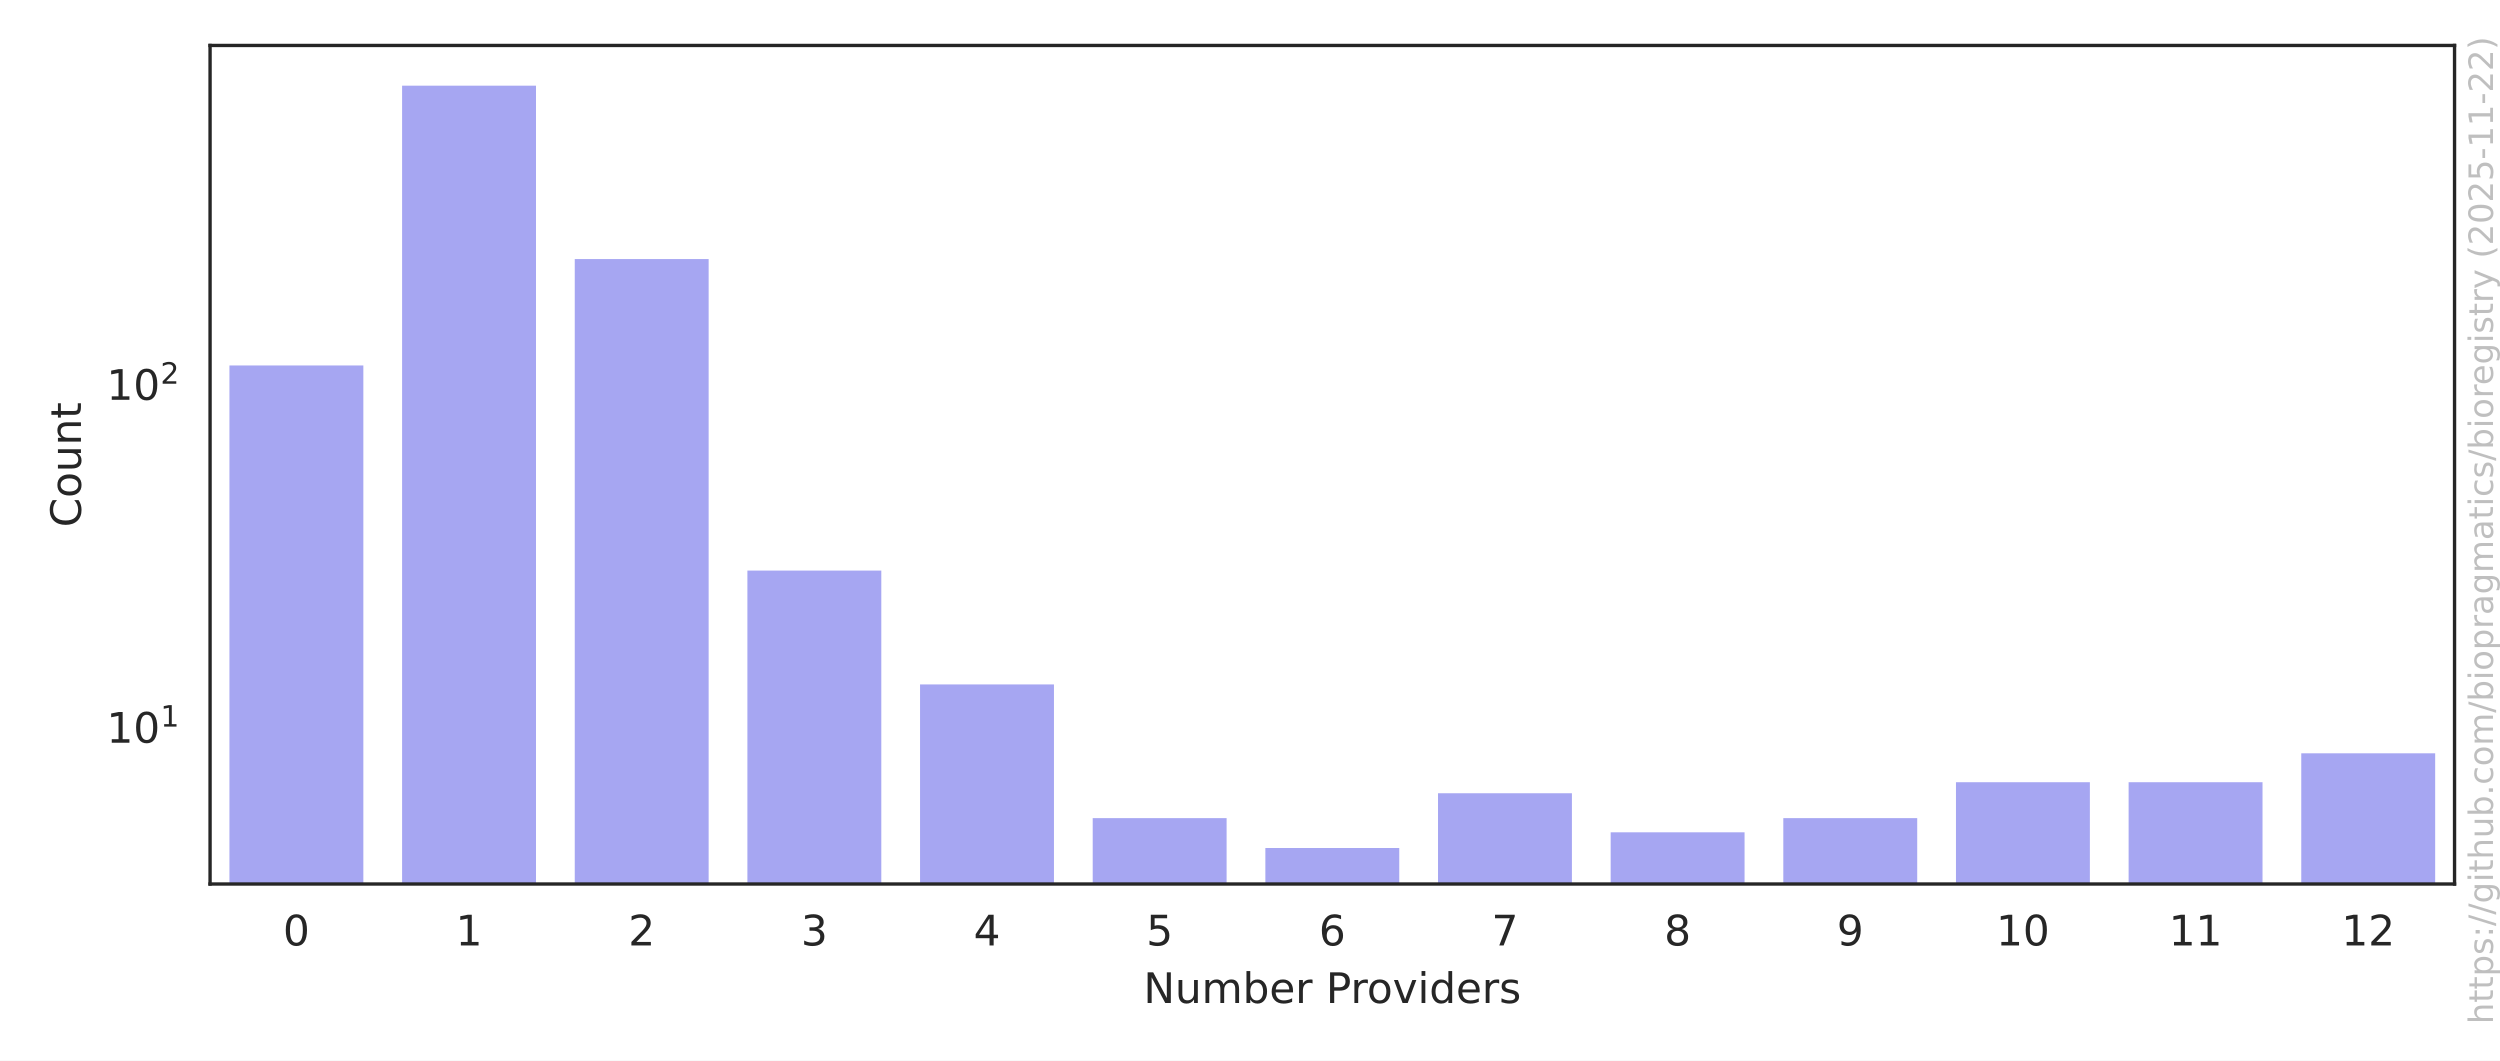
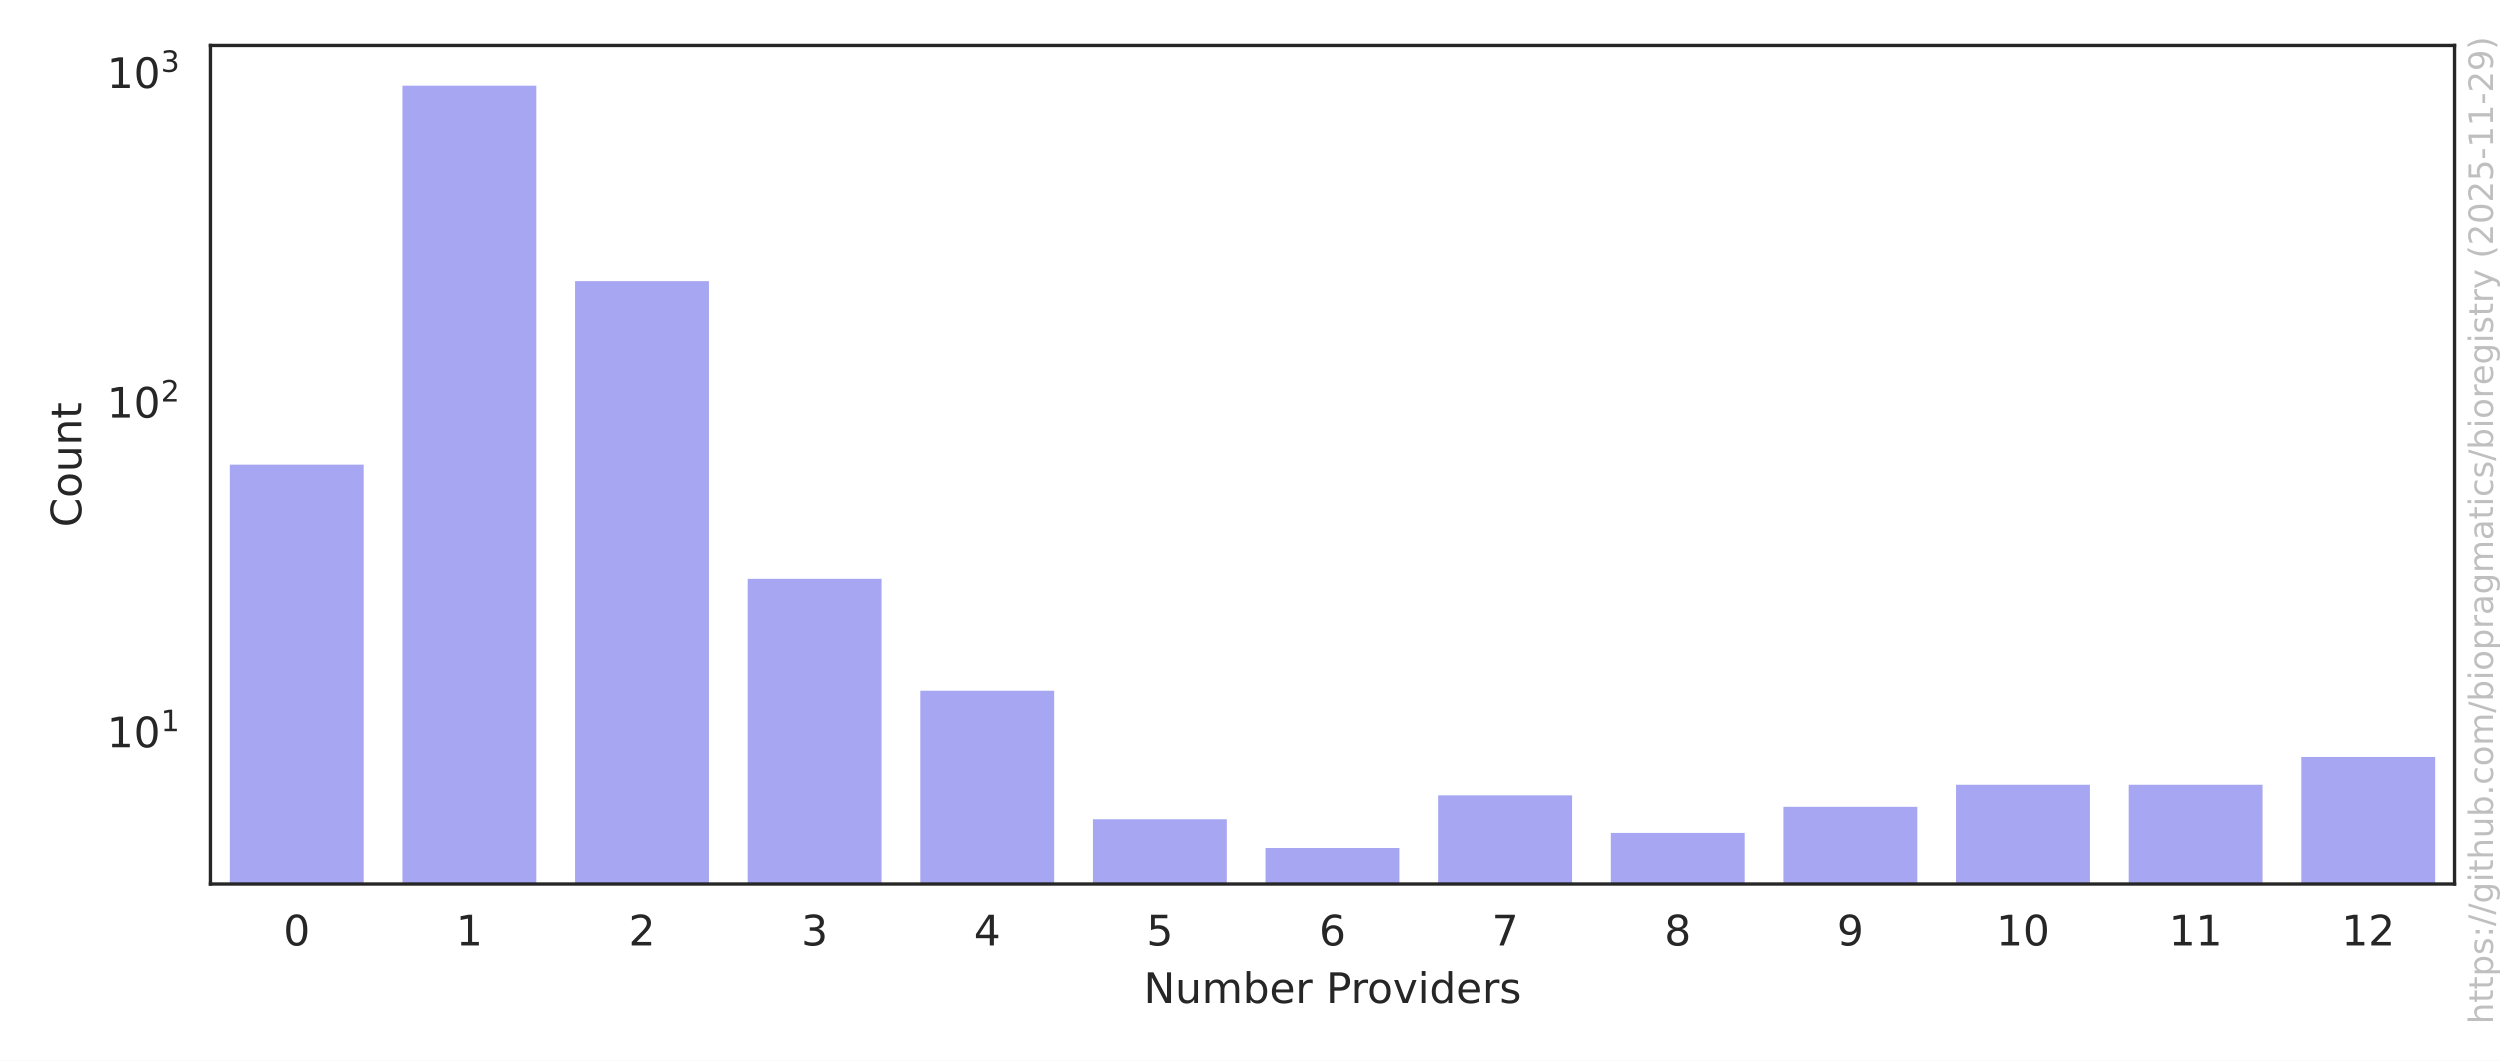
<svg xmlns="http://www.w3.org/2000/svg" xmlns:xlink="http://www.w3.org/1999/xlink" width="594pt" height="252pt" viewBox="0 0 594 252" version="1.1">
  <defs>
    <style type="text/css">*{stroke-linejoin: round; stroke-linecap: butt}</style>
  </defs>
  <g id="figure_1">
    <g id="patch_1">
      <path d="M 0 252  L 594 252  L 594 0  L 0 0  z " style="fill: #ffffff" />
    </g>
    <g id="axes_1">
      <g id="patch_2">
-         <path d="M 49.913 210.04  L 583.2 210.04  L 583.2 10.8  L 49.913 10.8  z " style="fill: #ffffff" />
+         <path d="M 50.003 210.04  L 583.2 210.04  L 583.2 10.8  L 50.003 10.8  z " style="fill: #ffffff" />
      </g>
      <g id="matplotlib.axis_1">
        <g id="xtick_1">
          <g id="text_1">
-             <g style="fill: #262626" transform="translate(67.24249 224.6384) scale(0.1 -0.1)">
+             <g style="fill: #262626" transform="translate(67.32902 224.6384) scale(0.1 -0.1)">
              <defs>
                <path id="DejaVuSans-30" d="M 2034 4250  Q 1547 4250 1301 3770  Q 1056 3291 1056 2328  Q 1056 1369 1301 889  Q 1547 409 2034 409  Q 2525 409 2770 889  Q 3016 1369 3016 2328  Q 3016 3291 2770 3770  Q 2525 4250 2034 4250  z M 2034 4750  Q 2819 4750 3233 4129  Q 3647 3509 3647 2328  Q 3647 1150 3233 529  Q 2819 -91 2034 -91  Q 1250 -91 836 529  Q 422 1150 422 2328  Q 422 3509 836 4129  Q 1250 4750 2034 4750  z " transform="scale(0.015625)" />
              </defs>
              <use xlink:href="#DejaVuSans-30" />
            </g>
          </g>
        </g>
        <g id="xtick_2">
          <g id="text_2">
-             <g style="fill: #262626" transform="translate(108.2646 224.6384) scale(0.1 -0.1)">
+             <g style="fill: #262626" transform="translate(108.3442 224.6384) scale(0.1 -0.1)">
              <defs>
                <path id="DejaVuSans-31" d="M 794 531  L 1825 531  L 1825 4091  L 703 3866  L 703 4441  L 1819 4666  L 2450 4666  L 2450 531  L 3481 531  L 3481 0  L 794 0  L 794 531  z " transform="scale(0.015625)" />
              </defs>
              <use xlink:href="#DejaVuSans-31" />
            </g>
          </g>
        </g>
        <g id="xtick_3">
          <g id="text_3">
-             <g style="fill: #262626" transform="translate(149.2867 224.6384) scale(0.1 -0.1)">
+             <g style="fill: #262626" transform="translate(149.3594 224.6384) scale(0.1 -0.1)">
              <defs>
                <path id="DejaVuSans-32" d="M 1228 531  L 3431 531  L 3431 0  L 469 0  L 469 531  Q 828 903 1448 1529  Q 2069 2156 2228 2338  Q 2531 2678 2651 2914  Q 2772 3150 2772 3378  Q 2772 3750 2511 3984  Q 2250 4219 1831 4219  Q 1534 4219 1204 4116  Q 875 4013 500 3803  L 500 4441  Q 881 4594 1212 4672  Q 1544 4750 1819 4750  Q 2544 4750 2975 4387  Q 3406 4025 3406 3419  Q 3406 3131 3298 2873  Q 3191 2616 2906 2266  Q 2828 2175 2409 1742  Q 1991 1309 1228 531  z " transform="scale(0.015625)" />
              </defs>
              <use xlink:href="#DejaVuSans-32" />
            </g>
          </g>
        </g>
        <g id="xtick_4">
          <g id="text_4">
-             <g style="fill: #262626" transform="translate(190.3088 224.6384) scale(0.1 -0.1)">
+             <g style="fill: #262626" transform="translate(190.3746 224.6384) scale(0.1 -0.1)">
              <defs>
                <path id="DejaVuSans-33" d="M 2597 2516  Q 3050 2419 3304 2112  Q 3559 1806 3559 1356  Q 3559 666 3084 287  Q 2609 -91 1734 -91  Q 1441 -91 1130 -33  Q 819 25 488 141  L 488 750  Q 750 597 1062 519  Q 1375 441 1716 441  Q 2309 441 2620 675  Q 2931 909 2931 1356  Q 2931 1769 2642 2001  Q 2353 2234 1838 2234  L 1294 2234  L 1294 2753  L 1863 2753  Q 2328 2753 2575 2939  Q 2822 3125 2822 3475  Q 2822 3834 2567 4026  Q 2313 4219 1838 4219  Q 1578 4219 1281 4162  Q 984 4106 628 3988  L 628 4550  Q 988 4650 1302 4700  Q 1616 4750 1894 4750  Q 2613 4750 3031 4423  Q 3450 4097 3450 3541  Q 3450 3153 3228 2886  Q 3006 2619 2597 2516  z " transform="scale(0.015625)" />
              </defs>
              <use xlink:href="#DejaVuSans-33" />
            </g>
          </g>
        </g>
        <g id="xtick_5">
          <g id="text_5">
-             <g style="fill: #262626" transform="translate(231.3309 224.6384) scale(0.1 -0.1)">
+             <g style="fill: #262626" transform="translate(231.3897 224.6384) scale(0.1 -0.1)">
              <defs>
                <path id="DejaVuSans-34" d="M 2419 4116  L 825 1625  L 2419 1625  L 2419 4116  z M 2253 4666  L 3047 4666  L 3047 1625  L 3713 1625  L 3713 1100  L 3047 1100  L 3047 0  L 2419 0  L 2419 1100  L 313 1100  L 313 1709  L 2253 4666  z " transform="scale(0.015625)" />
              </defs>
              <use xlink:href="#DejaVuSans-34" />
            </g>
          </g>
        </g>
        <g id="xtick_6">
          <g id="text_6">
-             <g style="fill: #262626" transform="translate(272.353 224.6384) scale(0.1 -0.1)">
+             <g style="fill: #262626" transform="translate(272.4049 224.6384) scale(0.1 -0.1)">
              <defs>
                <path id="DejaVuSans-35" d="M 691 4666  L 3169 4666  L 3169 4134  L 1269 4134  L 1269 2991  Q 1406 3038 1543 3061  Q 1681 3084 1819 3084  Q 2600 3084 3056 2656  Q 3513 2228 3513 1497  Q 3513 744 3044 326  Q 2575 -91 1722 -91  Q 1428 -91 1123 -41  Q 819 9 494 109  L 494 744  Q 775 591 1075 516  Q 1375 441 1709 441  Q 2250 441 2565 725  Q 2881 1009 2881 1497  Q 2881 1984 2565 2268  Q 2250 2553 1709 2553  Q 1456 2553 1204 2497  Q 953 2441 691 2322  L 691 4666  z " transform="scale(0.015625)" />
              </defs>
              <use xlink:href="#DejaVuSans-35" />
            </g>
          </g>
        </g>
        <g id="xtick_7">
          <g id="text_7">
-             <g style="fill: #262626" transform="translate(313.3751 224.6384) scale(0.1 -0.1)">
+             <g style="fill: #262626" transform="translate(313.4201 224.6384) scale(0.1 -0.1)">
              <defs>
                <path id="DejaVuSans-36" d="M 2113 2584  Q 1688 2584 1439 2293  Q 1191 2003 1191 1497  Q 1191 994 1439 701  Q 1688 409 2113 409  Q 2538 409 2786 701  Q 3034 994 3034 1497  Q 3034 2003 2786 2293  Q 2538 2584 2113 2584  z M 3366 4563  L 3366 3988  Q 3128 4100 2886 4159  Q 2644 4219 2406 4219  Q 1781 4219 1451 3797  Q 1122 3375 1075 2522  Q 1259 2794 1537 2939  Q 1816 3084 2150 3084  Q 2853 3084 3261 2657  Q 3669 2231 3669 1497  Q 3669 778 3244 343  Q 2819 -91 2113 -91  Q 1303 -91 875 529  Q 447 1150 447 2328  Q 447 3434 972 4092  Q 1497 4750 2381 4750  Q 2619 4750 2861 4703  Q 3103 4656 3366 4563  z " transform="scale(0.015625)" />
              </defs>
              <use xlink:href="#DejaVuSans-36" />
            </g>
          </g>
        </g>
        <g id="xtick_8">
          <g id="text_8">
-             <g style="fill: #262626" transform="translate(354.3972 224.6384) scale(0.1 -0.1)">
+             <g style="fill: #262626" transform="translate(354.4353 224.6384) scale(0.1 -0.1)">
              <defs>
                <path id="DejaVuSans-37" d="M 525 4666  L 3525 4666  L 3525 4397  L 1831 0  L 1172 0  L 2766 4134  L 525 4134  L 525 4666  z " transform="scale(0.015625)" />
              </defs>
              <use xlink:href="#DejaVuSans-37" />
            </g>
          </g>
        </g>
        <g id="xtick_9">
          <g id="text_9">
-             <g style="fill: #262626" transform="translate(395.4193 224.6384) scale(0.1 -0.1)">
+             <g style="fill: #262626" transform="translate(395.4504 224.6384) scale(0.1 -0.1)">
              <defs>
                <path id="DejaVuSans-38" d="M 2034 2216  Q 1584 2216 1326 1975  Q 1069 1734 1069 1313  Q 1069 891 1326 650  Q 1584 409 2034 409  Q 2484 409 2743 651  Q 3003 894 3003 1313  Q 3003 1734 2745 1975  Q 2488 2216 2034 2216  z M 1403 2484  Q 997 2584 770 2862  Q 544 3141 544 3541  Q 544 4100 942 4425  Q 1341 4750 2034 4750  Q 2731 4750 3128 4425  Q 3525 4100 3525 3541  Q 3525 3141 3298 2862  Q 3072 2584 2669 2484  Q 3125 2378 3379 2068  Q 3634 1759 3634 1313  Q 3634 634 3220 271  Q 2806 -91 2034 -91  Q 1263 -91 848 271  Q 434 634 434 1313  Q 434 1759 690 2068  Q 947 2378 1403 2484  z M 1172 3481  Q 1172 3119 1398 2916  Q 1625 2713 2034 2713  Q 2441 2713 2670 2916  Q 2900 3119 2900 3481  Q 2900 3844 2670 4047  Q 2441 4250 2034 4250  Q 1625 4250 1398 4047  Q 1172 3844 1172 3481  z " transform="scale(0.015625)" />
              </defs>
              <use xlink:href="#DejaVuSans-38" />
            </g>
          </g>
        </g>
        <g id="xtick_10">
          <g id="text_10">
-             <g style="fill: #262626" transform="translate(436.4414 224.6384) scale(0.1 -0.1)">
+             <g style="fill: #262626" transform="translate(436.4656 224.6384) scale(0.1 -0.1)">
              <defs>
                <path id="DejaVuSans-39" d="M 703 97  L 703 672  Q 941 559 1184 500  Q 1428 441 1663 441  Q 2288 441 2617 861  Q 2947 1281 2994 2138  Q 2813 1869 2534 1725  Q 2256 1581 1919 1581  Q 1219 1581 811 2004  Q 403 2428 403 3163  Q 403 3881 828 4315  Q 1253 4750 1959 4750  Q 2769 4750 3195 4129  Q 3622 3509 3622 2328  Q 3622 1225 3098 567  Q 2575 -91 1691 -91  Q 1453 -91 1209 -44  Q 966 3 703 97  z M 1959 2075  Q 2384 2075 2632 2365  Q 2881 2656 2881 3163  Q 2881 3666 2632 3958  Q 2384 4250 1959 4250  Q 1534 4250 1286 3958  Q 1038 3666 1038 3163  Q 1038 2656 1286 2365  Q 1534 2075 1959 2075  z " transform="scale(0.015625)" />
              </defs>
              <use xlink:href="#DejaVuSans-39" />
            </g>
          </g>
        </g>
        <g id="xtick_11">
          <g id="text_11">
-             <g style="fill: #262626" transform="translate(474.2822 224.6384) scale(0.1 -0.1)">
+             <g style="fill: #262626" transform="translate(474.2996 224.6384) scale(0.1 -0.1)">
              <use xlink:href="#DejaVuSans-31" />
              <use xlink:href="#DejaVuSans-30" transform="translate(63.62305 0)" />
            </g>
          </g>
        </g>
        <g id="xtick_12">
          <g id="text_12">
-             <g style="fill: #262626" transform="translate(515.3043 224.6384) scale(0.1 -0.1)">
+             <g style="fill: #262626" transform="translate(515.3147 224.6384) scale(0.1 -0.1)">
              <use xlink:href="#DejaVuSans-31" />
              <use xlink:href="#DejaVuSans-31" transform="translate(63.62305 0)" />
            </g>
          </g>
        </g>
        <g id="xtick_13">
          <g id="text_13">
-             <g style="fill: #262626" transform="translate(556.3264 224.6384) scale(0.1 -0.1)">
+             <g style="fill: #262626" transform="translate(556.3299 224.6384) scale(0.1 -0.1)">
              <use xlink:href="#DejaVuSans-31" />
              <use xlink:href="#DejaVuSans-32" transform="translate(63.62305 0)" />
            </g>
          </g>
        </g>
        <g id="text_14">
-           <g style="fill: #262626" transform="translate(271.6923 238.3166) scale(0.1 -0.1)">
+           <g style="fill: #262626" transform="translate(271.7373 238.3166) scale(0.1 -0.1)">
            <defs>
              <path id="DejaVuSans-4e" d="M 628 4666  L 1478 4666  L 3547 763  L 3547 4666  L 4159 4666  L 4159 0  L 3309 0  L 1241 3903  L 1241 0  L 628 0  L 628 4666  z " transform="scale(0.015625)" />
              <path id="DejaVuSans-75" d="M 544 1381  L 544 3500  L 1119 3500  L 1119 1403  Q 1119 906 1312 657  Q 1506 409 1894 409  Q 2359 409 2629 706  Q 2900 1003 2900 1516  L 2900 3500  L 3475 3500  L 3475 0  L 2900 0  L 2900 538  Q 2691 219 2414 64  Q 2138 -91 1772 -91  Q 1169 -91 856 284  Q 544 659 544 1381  z M 1991 3584  L 1991 3584  z " transform="scale(0.015625)" />
              <path id="DejaVuSans-6d" d="M 3328 2828  Q 3544 3216 3844 3400  Q 4144 3584 4550 3584  Q 5097 3584 5394 3201  Q 5691 2819 5691 2113  L 5691 0  L 5113 0  L 5113 2094  Q 5113 2597 4934 2840  Q 4756 3084 4391 3084  Q 3944 3084 3684 2787  Q 3425 2491 3425 1978  L 3425 0  L 2847 0  L 2847 2094  Q 2847 2600 2669 2842  Q 2491 3084 2119 3084  Q 1678 3084 1418 2786  Q 1159 2488 1159 1978  L 1159 0  L 581 0  L 581 3500  L 1159 3500  L 1159 2956  Q 1356 3278 1631 3431  Q 1906 3584 2284 3584  Q 2666 3584 2933 3390  Q 3200 3197 3328 2828  z " transform="scale(0.015625)" />
              <path id="DejaVuSans-62" d="M 3116 1747  Q 3116 2381 2855 2742  Q 2594 3103 2138 3103  Q 1681 3103 1420 2742  Q 1159 2381 1159 1747  Q 1159 1113 1420 752  Q 1681 391 2138 391  Q 2594 391 2855 752  Q 3116 1113 3116 1747  z M 1159 2969  Q 1341 3281 1617 3432  Q 1894 3584 2278 3584  Q 2916 3584 3314 3078  Q 3713 2572 3713 1747  Q 3713 922 3314 415  Q 2916 -91 2278 -91  Q 1894 -91 1617 61  Q 1341 213 1159 525  L 1159 0  L 581 0  L 581 4863  L 1159 4863  L 1159 2969  z " transform="scale(0.015625)" />
              <path id="DejaVuSans-65" d="M 3597 1894  L 3597 1613  L 953 1613  Q 991 1019 1311 708  Q 1631 397 2203 397  Q 2534 397 2845 478  Q 3156 559 3463 722  L 3463 178  Q 3153 47 2828 -22  Q 2503 -91 2169 -91  Q 1331 -91 842 396  Q 353 884 353 1716  Q 353 2575 817 3079  Q 1281 3584 2069 3584  Q 2775 3584 3186 3129  Q 3597 2675 3597 1894  z M 3022 2063  Q 3016 2534 2758 2815  Q 2500 3097 2075 3097  Q 1594 3097 1305 2825  Q 1016 2553 972 2059  L 3022 2063  z " transform="scale(0.015625)" />
              <path id="DejaVuSans-72" d="M 2631 2963  Q 2534 3019 2420 3045  Q 2306 3072 2169 3072  Q 1681 3072 1420 2755  Q 1159 2438 1159 1844  L 1159 0  L 581 0  L 581 3500  L 1159 3500  L 1159 2956  Q 1341 3275 1631 3429  Q 1922 3584 2338 3584  Q 2397 3584 2469 3576  Q 2541 3569 2628 3553  L 2631 2963  z " transform="scale(0.015625)" />
              <path id="DejaVuSans-20" transform="scale(0.015625)" />
              <path id="DejaVuSans-50" d="M 1259 4147  L 1259 2394  L 2053 2394  Q 2494 2394 2734 2622  Q 2975 2850 2975 3272  Q 2975 3691 2734 3919  Q 2494 4147 2053 4147  L 1259 4147  z M 628 4666  L 2053 4666  Q 2838 4666 3239 4311  Q 3641 3956 3641 3272  Q 3641 2581 3239 2228  Q 2838 1875 2053 1875  L 1259 1875  L 1259 0  L 628 0  L 628 4666  z " transform="scale(0.015625)" />
              <path id="DejaVuSans-6f" d="M 1959 3097  Q 1497 3097 1228 2736  Q 959 2375 959 1747  Q 959 1119 1226 758  Q 1494 397 1959 397  Q 2419 397 2687 759  Q 2956 1122 2956 1747  Q 2956 2369 2687 2733  Q 2419 3097 1959 3097  z M 1959 3584  Q 2709 3584 3137 3096  Q 3566 2609 3566 1747  Q 3566 888 3137 398  Q 2709 -91 1959 -91  Q 1206 -91 779 398  Q 353 888 353 1747  Q 353 2609 779 3096  Q 1206 3584 1959 3584  z " transform="scale(0.015625)" />
              <path id="DejaVuSans-76" d="M 191 3500  L 800 3500  L 1894 563  L 2988 3500  L 3597 3500  L 2284 0  L 1503 0  L 191 3500  z " transform="scale(0.015625)" />
              <path id="DejaVuSans-69" d="M 603 3500  L 1178 3500  L 1178 0  L 603 0  L 603 3500  z M 603 4863  L 1178 4863  L 1178 4134  L 603 4134  L 603 4863  z " transform="scale(0.015625)" />
              <path id="DejaVuSans-64" d="M 2906 2969  L 2906 4863  L 3481 4863  L 3481 0  L 2906 0  L 2906 525  Q 2725 213 2448 61  Q 2172 -91 1784 -91  Q 1150 -91 751 415  Q 353 922 353 1747  Q 353 2572 751 3078  Q 1150 3584 1784 3584  Q 2172 3584 2448 3432  Q 2725 3281 2906 2969  z M 947 1747  Q 947 1113 1208 752  Q 1469 391 1925 391  Q 2381 391 2643 752  Q 2906 1113 2906 1747  Q 2906 2381 2643 2742  Q 2381 3103 1925 3103  Q 1469 3103 1208 2742  Q 947 2381 947 1747  z " transform="scale(0.015625)" />
              <path id="DejaVuSans-73" d="M 2834 3397  L 2834 2853  Q 2591 2978 2328 3040  Q 2066 3103 1784 3103  Q 1356 3103 1142 2972  Q 928 2841 928 2578  Q 928 2378 1081 2264  Q 1234 2150 1697 2047  L 1894 2003  Q 2506 1872 2764 1633  Q 3022 1394 3022 966  Q 3022 478 2636 193  Q 2250 -91 1575 -91  Q 1294 -91 989 -36  Q 684 19 347 128  L 347 722  Q 666 556 975 473  Q 1284 391 1588 391  Q 1994 391 2212 530  Q 2431 669 2431 922  Q 2431 1156 2273 1281  Q 2116 1406 1581 1522  L 1381 1569  Q 847 1681 609 1914  Q 372 2147 372 2553  Q 372 3047 722 3315  Q 1072 3584 1716 3584  Q 2034 3584 2315 3537  Q 2597 3491 2834 3397  z " transform="scale(0.015625)" />
            </defs>
            <use xlink:href="#DejaVuSans-4e" />
            <use xlink:href="#DejaVuSans-75" transform="translate(74.80469 0)" />
            <use xlink:href="#DejaVuSans-6d" transform="translate(138.1836 0)" />
            <use xlink:href="#DejaVuSans-62" transform="translate(235.5957 0)" />
            <use xlink:href="#DejaVuSans-65" transform="translate(299.0723 0)" />
            <use xlink:href="#DejaVuSans-72" transform="translate(360.5957 0)" />
            <use xlink:href="#DejaVuSans-20" transform="translate(401.709 0)" />
            <use xlink:href="#DejaVuSans-50" transform="translate(433.4961 0)" />
            <use xlink:href="#DejaVuSans-72" transform="translate(492.0488 0)" />
            <use xlink:href="#DejaVuSans-6f" transform="translate(530.9121 0)" />
            <use xlink:href="#DejaVuSans-76" transform="translate(592.0938 0)" />
            <use xlink:href="#DejaVuSans-69" transform="translate(651.2734 0)" />
            <use xlink:href="#DejaVuSans-64" transform="translate(679.0566 0)" />
            <use xlink:href="#DejaVuSans-65" transform="translate(742.5332 0)" />
            <use xlink:href="#DejaVuSans-72" transform="translate(804.0566 0)" />
            <use xlink:href="#DejaVuSans-73" transform="translate(845.1699 0)" />
          </g>
        </g>
      </g>
      <g id="matplotlib.axis_2">
        <g id="ytick_1">
          <g id="text_15">
-             <g style="fill: #262626" transform="translate(25.31268 176.5344) scale(0.1 -0.1)">
+             <g style="fill: #262626" transform="translate(25.40269 177.6229) scale(0.1 -0.1)">
              <use xlink:href="#DejaVuSans-31" transform="translate(0 0.684375)" />
              <use xlink:href="#DejaVuSans-30" transform="translate(63.62305 0.684375)" />
              <use xlink:href="#DejaVuSans-31" transform="translate(128.2031 38.96563) scale(0.7)" />
            </g>
          </g>
        </g>
        <g id="ytick_2">
          <g id="text_16">
-             <g style="fill: #262626" transform="translate(25.31268 95.07703) scale(0.1 -0.1)">
+             <g style="fill: #262626" transform="translate(25.40269 99.30418) scale(0.1 -0.1)">
              <use xlink:href="#DejaVuSans-31" transform="translate(0 0.765625)" />
              <use xlink:href="#DejaVuSans-30" transform="translate(63.62305 0.765625)" />
              <use xlink:href="#DejaVuSans-32" transform="translate(128.2031 39.04688) scale(0.7)" />
            </g>
          </g>
        </g>
-         <g id="ytick_3" />
+         <g id="ytick_3">
+           <g id="text_17">
+             <g style="fill: #262626" transform="translate(25.40269 20.98546) scale(0.1 -0.1)">
+               <use xlink:href="#DejaVuSans-31" transform="translate(0 0.765625)" />
+               <use xlink:href="#DejaVuSans-30" transform="translate(63.62305 0.765625)" />
+               <use xlink:href="#DejaVuSans-33" transform="translate(128.2031 39.04688) scale(0.7)" />
+             </g>
+           </g>
+         </g>
        <g id="ytick_4" />
        <g id="ytick_5" />
        <g id="ytick_6" />
        <g id="ytick_7" />
        <g id="ytick_8" />
        <g id="ytick_9" />
        <g id="ytick_10" />
        <g id="ytick_11" />
        <g id="ytick_12" />
        <g id="ytick_13" />
        <g id="ytick_14" />
        <g id="ytick_15" />
        <g id="ytick_16" />
        <g id="ytick_17" />
        <g id="ytick_18" />
        <g id="ytick_19" />
        <g id="ytick_20" />
        <g id="ytick_21" />
        <g id="ytick_22" />
        <g id="ytick_23" />
        <g id="ytick_24" />
-         <g id="text_17">
-           <g style="fill: #262626" transform="translate(19.233 125.2684) rotate(-90) scale(0.1 -0.1)">
+         <g id="ytick_25" />
+         <g id="text_18">
+           <g style="fill: #262626" transform="translate(19.323 125.2684) rotate(-90) scale(0.1 -0.1)">
            <defs>
              <path id="DejaVuSans-43" d="M 4122 4306  L 4122 3641  Q 3803 3938 3442 4084  Q 3081 4231 2675 4231  Q 1875 4231 1450 3742  Q 1025 3253 1025 2328  Q 1025 1406 1450 917  Q 1875 428 2675 428  Q 3081 428 3442 575  Q 3803 722 4122 1019  L 4122 359  Q 3791 134 3420 21  Q 3050 -91 2638 -91  Q 1578 -91 968 557  Q 359 1206 359 2328  Q 359 3453 968 4101  Q 1578 4750 2638 4750  Q 3056 4750 3426 4639  Q 3797 4528 4122 4306  z " transform="scale(0.015625)" />
              <path id="DejaVuSans-6e" d="M 3513 2113  L 3513 0  L 2938 0  L 2938 2094  Q 2938 2591 2744 2837  Q 2550 3084 2163 3084  Q 1697 3084 1428 2787  Q 1159 2491 1159 1978  L 1159 0  L 581 0  L 581 3500  L 1159 3500  L 1159 2956  Q 1366 3272 1645 3428  Q 1925 3584 2291 3584  Q 2894 3584 3203 3211  Q 3513 2838 3513 2113  z " transform="scale(0.015625)" />
              <path id="DejaVuSans-74" d="M 1172 4494  L 1172 3500  L 2356 3500  L 2356 3053  L 1172 3053  L 1172 1153  Q 1172 725 1289 603  Q 1406 481 1766 481  L 2356 481  L 2356 0  L 1766 0  Q 1100 0 847 248  Q 594 497 594 1153  L 594 3053  L 172 3053  L 172 3500  L 594 3500  L 594 4494  L 1172 4494  z " transform="scale(0.015625)" />
            </defs>
            <use xlink:href="#DejaVuSans-43" />
            <use xlink:href="#DejaVuSans-6f" transform="translate(69.82422 0)" />
            <use xlink:href="#DejaVuSans-75" transform="translate(131.0059 0)" />
            <use xlink:href="#DejaVuSans-6e" transform="translate(194.3848 0)" />
            <use xlink:href="#DejaVuSans-74" transform="translate(257.7637 0)" />
          </g>
        </g>
      </g>
      <g id="patch_3">
-         <path d="M 54.015 81711.605  L 86.833 81711.605  L 86.833 86.334  L 54.015 86.334  z " clip-path="url(#p39f59fb823)" style="fill: #2020df; opacity: 0.4; stroke: #ffffff; stroke-linejoin: miter" />
+         <path d="M 54.104 78570.866  L 86.916 78570.866  L 86.916 109.897  L 54.104 109.897  z " clip-path="url(#p05ede3ad39)" style="fill: #2020df; opacity: 0.4; stroke: #ffffff; stroke-linejoin: miter" />
      </g>
      <g id="patch_4">
-         <path d="M 95.037 81711.605  L 127.855 81711.605  L 127.855 19.856  L 95.037 19.856  z " clip-path="url(#p39f59fb823)" style="fill: #2020df; opacity: 0.4; stroke: #ffffff; stroke-linejoin: miter" />
+         <path d="M 95.119 78570.866  L 127.932 78570.866  L 127.932 19.856  L 95.119 19.856  z " clip-path="url(#p05ede3ad39)" style="fill: #2020df; opacity: 0.4; stroke: #ffffff; stroke-linejoin: miter" />
      </g>
      <g id="patch_5">
-         <path d="M 136.059 81711.605  L 168.877 81711.605  L 168.877 61.052  L 136.059 61.052  z " clip-path="url(#p39f59fb823)" style="fill: #2020df; opacity: 0.4; stroke: #ffffff; stroke-linejoin: miter" />
+         <path d="M 136.135 78570.866  L 168.947 78570.866  L 168.947 66.299  L 136.135 66.299  z " clip-path="url(#p05ede3ad39)" style="fill: #2020df; opacity: 0.4; stroke: #ffffff; stroke-linejoin: miter" />
      </g>
      <g id="patch_6">
-         <path d="M 177.081 81711.605  L 209.899 81711.605  L 209.899 135.069  L 177.081 135.069  z " clip-path="url(#p39f59fb823)" style="fill: #2020df; opacity: 0.4; stroke: #ffffff; stroke-linejoin: miter" />
+         <path d="M 177.15 78570.866  L 209.962 78570.866  L 209.962 137.028  L 177.15 137.028  z " clip-path="url(#p05ede3ad39)" style="fill: #2020df; opacity: 0.4; stroke: #ffffff; stroke-linejoin: miter" />
      </g>
      <g id="patch_7">
-         <path d="M 218.103 81711.605  L 250.921 81711.605  L 250.921 162.119  L 218.103 162.119  z " clip-path="url(#p39f59fb823)" style="fill: #2020df; opacity: 0.4; stroke: #ffffff; stroke-linejoin: miter" />
+         <path d="M 218.165 78570.866  L 250.977 78570.866  L 250.977 163.616  L 218.165 163.616  z " clip-path="url(#p05ede3ad39)" style="fill: #2020df; opacity: 0.4; stroke: #ffffff; stroke-linejoin: miter" />
      </g>
      <g id="patch_8">
-         <path d="M 259.125 81711.605  L 291.943 81711.605  L 291.943 193.885  L 259.125 193.885  z " clip-path="url(#p39f59fb823)" style="fill: #2020df; opacity: 0.4; stroke: #ffffff; stroke-linejoin: miter" />
+         <path d="M 259.18 78570.866  L 291.992 78570.866  L 291.992 194.158  L 259.18 194.158  z " clip-path="url(#p05ede3ad39)" style="fill: #2020df; opacity: 0.4; stroke: #ffffff; stroke-linejoin: miter" />
      </g>
      <g id="patch_9">
-         <path d="M 300.148 81711.605  L 332.965 81711.605  L 332.965 200.984  L 300.148 200.984  z " clip-path="url(#p39f59fb823)" style="fill: #2020df; opacity: 0.4; stroke: #ffffff; stroke-linejoin: miter" />
+         <path d="M 300.195 78570.866  L 333.007 78570.866  L 333.007 200.984  L 300.195 200.984  z " clip-path="url(#p05ede3ad39)" style="fill: #2020df; opacity: 0.4; stroke: #ffffff; stroke-linejoin: miter" />
      </g>
      <g id="patch_10">
-         <path d="M 341.17 81711.605  L 373.987 81711.605  L 373.987 187.975  L 341.17 187.975  z " clip-path="url(#p39f59fb823)" style="fill: #2020df; opacity: 0.4; stroke: #ffffff; stroke-linejoin: miter" />
+         <path d="M 341.21 78570.866  L 374.023 78570.866  L 374.023 188.476  L 341.21 188.476  z " clip-path="url(#p05ede3ad39)" style="fill: #2020df; opacity: 0.4; stroke: #ffffff; stroke-linejoin: miter" />
      </g>
      <g id="patch_11">
-         <path d="M 382.192 81711.605  L 415.009 81711.605  L 415.009 197.256  L 382.192 197.256  z " clip-path="url(#p39f59fb823)" style="fill: #2020df; opacity: 0.4; stroke: #ffffff; stroke-linejoin: miter" />
+         <path d="M 382.226 78570.866  L 415.038 78570.866  L 415.038 197.4  L 382.226 197.4  z " clip-path="url(#p05ede3ad39)" style="fill: #2020df; opacity: 0.4; stroke: #ffffff; stroke-linejoin: miter" />
      </g>
      <g id="patch_12">
-         <path d="M 423.214 81711.605  L 456.031 81711.605  L 456.031 193.885  L 423.214 193.885  z " clip-path="url(#p39f59fb823)" style="fill: #2020df; opacity: 0.4; stroke: #ffffff; stroke-linejoin: miter" />
+         <path d="M 423.241 78570.866  L 456.053 78570.866  L 456.053 191.199  L 423.241 191.199  z " clip-path="url(#p05ede3ad39)" style="fill: #2020df; opacity: 0.4; stroke: #ffffff; stroke-linejoin: miter" />
      </g>
      <g id="patch_13">
-         <path d="M 464.236 81711.605  L 497.054 81711.605  L 497.054 185.353  L 464.236 185.353  z " clip-path="url(#p39f59fb823)" style="fill: #2020df; opacity: 0.4; stroke: #ffffff; stroke-linejoin: miter" />
+         <path d="M 464.256 78570.866  L 497.068 78570.866  L 497.068 185.955  L 464.256 185.955  z " clip-path="url(#p05ede3ad39)" style="fill: #2020df; opacity: 0.4; stroke: #ffffff; stroke-linejoin: miter" />
      </g>
      <g id="patch_14">
-         <path d="M 505.258 81711.605  L 538.076 81711.605  L 538.076 185.353  L 505.258 185.353  z " clip-path="url(#p39f59fb823)" style="fill: #2020df; opacity: 0.4; stroke: #ffffff; stroke-linejoin: miter" />
+         <path d="M 505.271 78570.866  L 538.083 78570.866  L 538.083 185.955  L 505.271 185.955  z " clip-path="url(#p05ede3ad39)" style="fill: #2020df; opacity: 0.4; stroke: #ffffff; stroke-linejoin: miter" />
      </g>
      <g id="patch_15">
-         <path d="M 546.28 81711.605  L 579.098 81711.605  L 579.098 178.485  L 546.28 178.485  z " clip-path="url(#p39f59fb823)" style="fill: #2020df; opacity: 0.4; stroke: #ffffff; stroke-linejoin: miter" />
+         <path d="M 546.286 78570.866  L 579.098 78570.866  L 579.098 179.352  L 546.286 179.352  z " clip-path="url(#p05ede3ad39)" style="fill: #2020df; opacity: 0.4; stroke: #ffffff; stroke-linejoin: miter" />
      </g>
      <g id="patch_16">
-         <path d="M 49.913 210.04  L 49.913 10.8  " style="fill: none; stroke: #262626; stroke-width: 0.8; stroke-linejoin: miter; stroke-linecap: square" />
+         <path d="M 50.003 210.04  L 50.003 10.8  " style="fill: none; stroke: #262626; stroke-width: 0.8; stroke-linejoin: miter; stroke-linecap: square" />
      </g>
      <g id="patch_17">
        <path d="M 583.2 210.04  L 583.2 10.8  " style="fill: none; stroke: #262626; stroke-width: 0.8; stroke-linejoin: miter; stroke-linecap: square" />
      </g>
      <g id="patch_18">
-         <path d="M 49.913 210.04  L 583.2 210.04  " style="fill: none; stroke: #262626; stroke-width: 0.8; stroke-linejoin: miter; stroke-linecap: square" />
+         <path d="M 50.003 210.04  L 583.2 210.04  " style="fill: none; stroke: #262626; stroke-width: 0.8; stroke-linejoin: miter; stroke-linecap: square" />
      </g>
      <g id="patch_19">
-         <path d="M 49.913 10.8  L 583.2 10.8  " style="fill: none; stroke: #262626; stroke-width: 0.8; stroke-linejoin: miter; stroke-linecap: square" />
+         <path d="M 50.003 10.8  L 583.2 10.8  " style="fill: none; stroke: #262626; stroke-width: 0.8; stroke-linejoin: miter; stroke-linecap: square" />
      </g>
    </g>
-     <g id="text_18">
+     <g id="text_19">
      <g style="fill: #808080; opacity: 0.5" transform="translate(592.3362 243.3237) rotate(-90) scale(0.08 -0.08)">
        <defs>
          <path id="DejaVuSans-68" d="M 3513 2113  L 3513 0  L 2938 0  L 2938 2094  Q 2938 2591 2744 2837  Q 2550 3084 2163 3084  Q 1697 3084 1428 2787  Q 1159 2491 1159 1978  L 1159 0  L 581 0  L 581 4863  L 1159 4863  L 1159 2956  Q 1366 3272 1645 3428  Q 1925 3584 2291 3584  Q 2894 3584 3203 3211  Q 3513 2838 3513 2113  z " transform="scale(0.015625)" />
          <path id="DejaVuSans-70" d="M 1159 525  L 1159 -1331  L 581 -1331  L 581 3500  L 1159 3500  L 1159 2969  Q 1341 3281 1617 3432  Q 1894 3584 2278 3584  Q 2916 3584 3314 3078  Q 3713 2572 3713 1747  Q 3713 922 3314 415  Q 2916 -91 2278 -91  Q 1894 -91 1617 61  Q 1341 213 1159 525  z M 3116 1747  Q 3116 2381 2855 2742  Q 2594 3103 2138 3103  Q 1681 3103 1420 2742  Q 1159 2381 1159 1747  Q 1159 1113 1420 752  Q 1681 391 2138 391  Q 2594 391 2855 752  Q 3116 1113 3116 1747  z " transform="scale(0.015625)" />
          <path id="DejaVuSans-3a" d="M 750 794  L 1409 794  L 1409 0  L 750 0  L 750 794  z M 750 3309  L 1409 3309  L 1409 2516  L 750 2516  L 750 3309  z " transform="scale(0.015625)" />
          <path id="DejaVuSans-2f" d="M 1625 4666  L 2156 4666  L 531 -594  L 0 -594  L 1625 4666  z " transform="scale(0.015625)" />
          <path id="DejaVuSans-67" d="M 2906 1791  Q 2906 2416 2648 2759  Q 2391 3103 1925 3103  Q 1463 3103 1205 2759  Q 947 2416 947 1791  Q 947 1169 1205 825  Q 1463 481 1925 481  Q 2391 481 2648 825  Q 2906 1169 2906 1791  z M 3481 434  Q 3481 -459 3084 -895  Q 2688 -1331 1869 -1331  Q 1566 -1331 1297 -1286  Q 1028 -1241 775 -1147  L 775 -588  Q 1028 -725 1275 -790  Q 1522 -856 1778 -856  Q 2344 -856 2625 -561  Q 2906 -266 2906 331  L 2906 616  Q 2728 306 2450 153  Q 2172 0 1784 0  Q 1141 0 747 490  Q 353 981 353 1791  Q 353 2603 747 3093  Q 1141 3584 1784 3584  Q 2172 3584 2450 3431  Q 2728 3278 2906 2969  L 2906 3500  L 3481 3500  L 3481 434  z " transform="scale(0.015625)" />
          <path id="DejaVuSans-2e" d="M 684 794  L 1344 794  L 1344 0  L 684 0  L 684 794  z " transform="scale(0.015625)" />
          <path id="DejaVuSans-63" d="M 3122 3366  L 3122 2828  Q 2878 2963 2633 3030  Q 2388 3097 2138 3097  Q 1578 3097 1268 2742  Q 959 2388 959 1747  Q 959 1106 1268 751  Q 1578 397 2138 397  Q 2388 397 2633 464  Q 2878 531 3122 666  L 3122 134  Q 2881 22 2623 -34  Q 2366 -91 2075 -91  Q 1284 -91 818 406  Q 353 903 353 1747  Q 353 2603 823 3093  Q 1294 3584 2113 3584  Q 2378 3584 2631 3529  Q 2884 3475 3122 3366  z " transform="scale(0.015625)" />
          <path id="DejaVuSans-61" d="M 2194 1759  Q 1497 1759 1228 1600  Q 959 1441 959 1056  Q 959 750 1161 570  Q 1363 391 1709 391  Q 2188 391 2477 730  Q 2766 1069 2766 1631  L 2766 1759  L 2194 1759  z M 3341 1997  L 3341 0  L 2766 0  L 2766 531  Q 2569 213 2275 61  Q 1981 -91 1556 -91  Q 1019 -91 701 211  Q 384 513 384 1019  Q 384 1609 779 1909  Q 1175 2209 1959 2209  L 2766 2209  L 2766 2266  Q 2766 2663 2505 2880  Q 2244 3097 1772 3097  Q 1472 3097 1187 3025  Q 903 2953 641 2809  L 641 3341  Q 956 3463 1253 3523  Q 1550 3584 1831 3584  Q 2591 3584 2966 3190  Q 3341 2797 3341 1997  z " transform="scale(0.015625)" />
          <path id="DejaVuSans-79" d="M 2059 -325  Q 1816 -950 1584 -1140  Q 1353 -1331 966 -1331  L 506 -1331  L 506 -850  L 844 -850  Q 1081 -850 1212 -737  Q 1344 -625 1503 -206  L 1606 56  L 191 3500  L 800 3500  L 1894 763  L 2988 3500  L 3597 3500  L 2059 -325  z " transform="scale(0.015625)" />
          <path id="DejaVuSans-28" d="M 1984 4856  Q 1566 4138 1362 3434  Q 1159 2731 1159 2009  Q 1159 1288 1364 580  Q 1569 -128 1984 -844  L 1484 -844  Q 1016 -109 783 600  Q 550 1309 550 2009  Q 550 2706 781 3412  Q 1013 4119 1484 4856  L 1984 4856  z " transform="scale(0.015625)" />
          <path id="DejaVuSans-2d" d="M 313 2009  L 1997 2009  L 1997 1497  L 313 1497  L 313 2009  z " transform="scale(0.015625)" />
          <path id="DejaVuSans-29" d="M 513 4856  L 1013 4856  Q 1481 4119 1714 3412  Q 1947 2706 1947 2009  Q 1947 1309 1714 600  Q 1481 -109 1013 -844  L 513 -844  Q 928 -128 1133 580  Q 1338 1288 1338 2009  Q 1338 2731 1133 3434  Q 928 4138 513 4856  z " transform="scale(0.015625)" />
        </defs>
        <use xlink:href="#DejaVuSans-68" />
        <use xlink:href="#DejaVuSans-74" transform="translate(63.37891 0)" />
        <use xlink:href="#DejaVuSans-74" transform="translate(102.5879 0)" />
        <use xlink:href="#DejaVuSans-70" transform="translate(141.7969 0)" />
        <use xlink:href="#DejaVuSans-73" transform="translate(205.2734 0)" />
        <use xlink:href="#DejaVuSans-3a" transform="translate(257.373 0)" />
        <use xlink:href="#DejaVuSans-2f" transform="translate(291.0645 0)" />
        <use xlink:href="#DejaVuSans-2f" transform="translate(324.7559 0)" />
        <use xlink:href="#DejaVuSans-67" transform="translate(358.4473 0)" />
        <use xlink:href="#DejaVuSans-69" transform="translate(421.9238 0)" />
        <use xlink:href="#DejaVuSans-74" transform="translate(449.707 0)" />
        <use xlink:href="#DejaVuSans-68" transform="translate(488.916 0)" />
        <use xlink:href="#DejaVuSans-75" transform="translate(552.2949 0)" />
        <use xlink:href="#DejaVuSans-62" transform="translate(615.6738 0)" />
        <use xlink:href="#DejaVuSans-2e" transform="translate(679.1504 0)" />
        <use xlink:href="#DejaVuSans-63" transform="translate(710.9375 0)" />
        <use xlink:href="#DejaVuSans-6f" transform="translate(765.918 0)" />
        <use xlink:href="#DejaVuSans-6d" transform="translate(827.0996 0)" />
        <use xlink:href="#DejaVuSans-2f" transform="translate(924.5117 0)" />
        <use xlink:href="#DejaVuSans-62" transform="translate(958.2031 0)" />
        <use xlink:href="#DejaVuSans-69" transform="translate(1021.68 0)" />
        <use xlink:href="#DejaVuSans-6f" transform="translate(1049.463 0)" />
        <use xlink:href="#DejaVuSans-70" transform="translate(1110.645 0)" />
        <use xlink:href="#DejaVuSans-72" transform="translate(1174.121 0)" />
        <use xlink:href="#DejaVuSans-61" transform="translate(1215.234 0)" />
        <use xlink:href="#DejaVuSans-67" transform="translate(1276.514 0)" />
        <use xlink:href="#DejaVuSans-6d" transform="translate(1339.99 0)" />
        <use xlink:href="#DejaVuSans-61" transform="translate(1437.402 0)" />
        <use xlink:href="#DejaVuSans-74" transform="translate(1498.682 0)" />
        <use xlink:href="#DejaVuSans-69" transform="translate(1537.891 0)" />
        <use xlink:href="#DejaVuSans-63" transform="translate(1565.674 0)" />
        <use xlink:href="#DejaVuSans-73" transform="translate(1620.654 0)" />
        <use xlink:href="#DejaVuSans-2f" transform="translate(1672.754 0)" />
        <use xlink:href="#DejaVuSans-62" transform="translate(1706.445 0)" />
        <use xlink:href="#DejaVuSans-69" transform="translate(1769.922 0)" />
        <use xlink:href="#DejaVuSans-6f" transform="translate(1797.705 0)" />
        <use xlink:href="#DejaVuSans-72" transform="translate(1858.887 0)" />
        <use xlink:href="#DejaVuSans-65" transform="translate(1897.75 0)" />
        <use xlink:href="#DejaVuSans-67" transform="translate(1959.273 0)" />
        <use xlink:href="#DejaVuSans-69" transform="translate(2022.75 0)" />
        <use xlink:href="#DejaVuSans-73" transform="translate(2050.533 0)" />
        <use xlink:href="#DejaVuSans-74" transform="translate(2102.633 0)" />
        <use xlink:href="#DejaVuSans-72" transform="translate(2141.842 0)" />
        <use xlink:href="#DejaVuSans-79" transform="translate(2182.955 0)" />
        <use xlink:href="#DejaVuSans-20" transform="translate(2242.135 0)" />
        <use xlink:href="#DejaVuSans-28" transform="translate(2273.922 0)" />
        <use xlink:href="#DejaVuSans-32" transform="translate(2312.936 0)" />
        <use xlink:href="#DejaVuSans-30" transform="translate(2376.559 0)" />
        <use xlink:href="#DejaVuSans-32" transform="translate(2440.182 0)" />
        <use xlink:href="#DejaVuSans-35" transform="translate(2503.805 0)" />
        <use xlink:href="#DejaVuSans-2d" transform="translate(2567.428 0)" />
        <use xlink:href="#DejaVuSans-31" transform="translate(2603.512 0)" />
        <use xlink:href="#DejaVuSans-31" transform="translate(2667.135 0)" />
        <use xlink:href="#DejaVuSans-2d" transform="translate(2730.758 0)" />
        <use xlink:href="#DejaVuSans-32" transform="translate(2766.842 0)" />
-         <use xlink:href="#DejaVuSans-32" transform="translate(2830.465 0)" />
+         <use xlink:href="#DejaVuSans-39" transform="translate(2830.465 0)" />
        <use xlink:href="#DejaVuSans-29" transform="translate(2894.088 0)" />
      </g>
    </g>
  </g>
  <defs>
-     <clipPath id="p39f59fb823">
-       <rect x="49.913" y="10.8" width="533.287" height="199.24" />
+     <clipPath id="p05ede3ad39">
+       <rect x="50.003" y="10.8" width="533.197" height="199.24" />
    </clipPath>
  </defs>
</svg>
